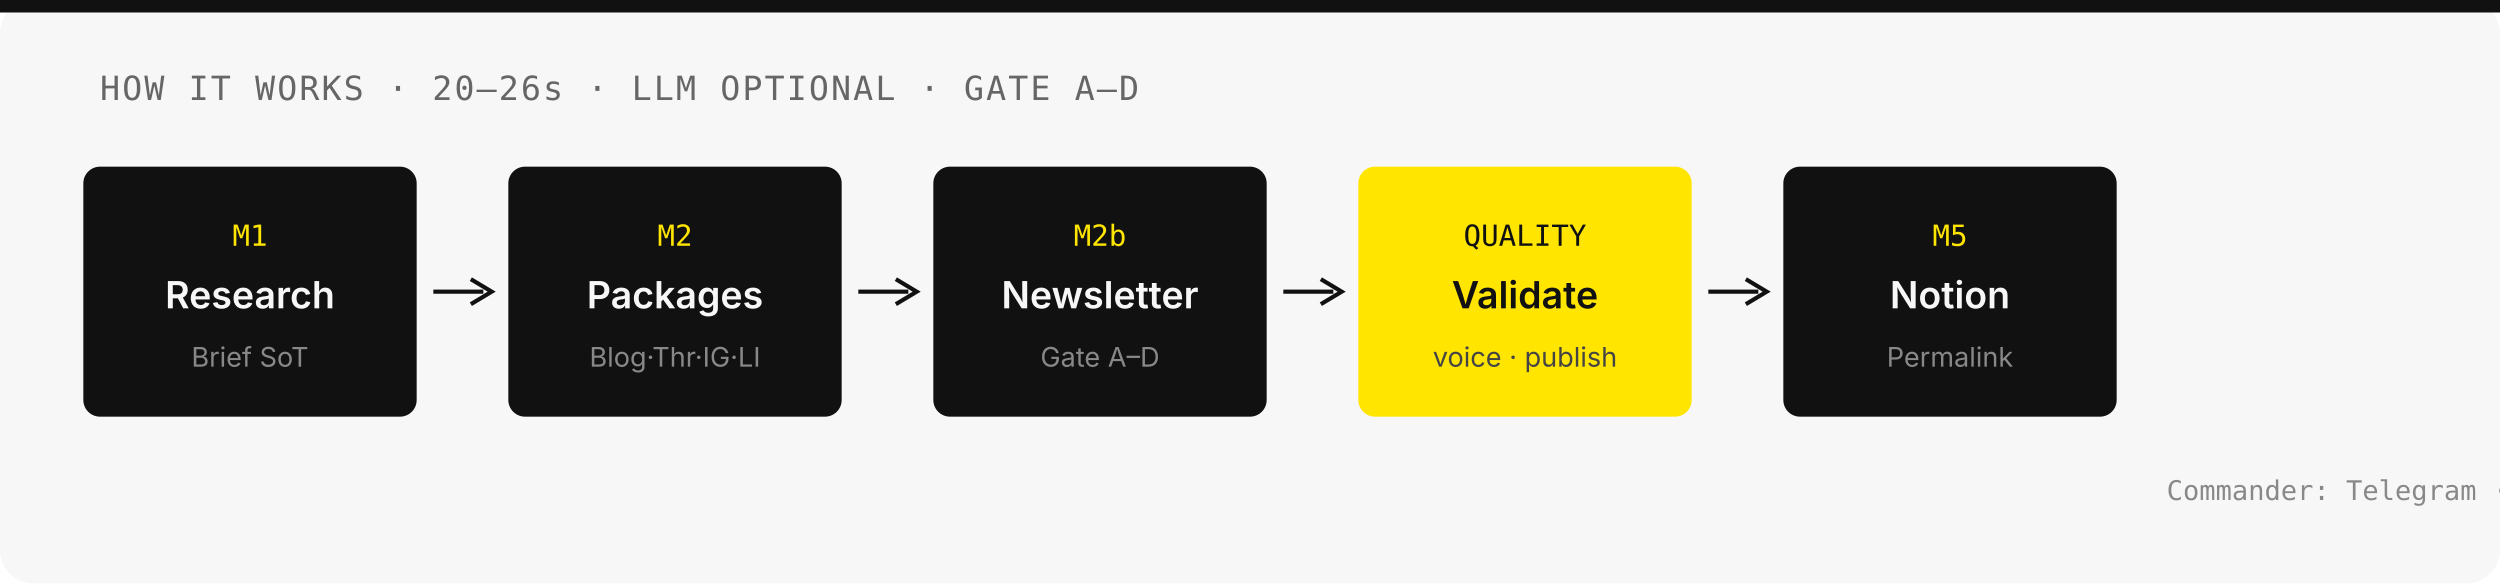
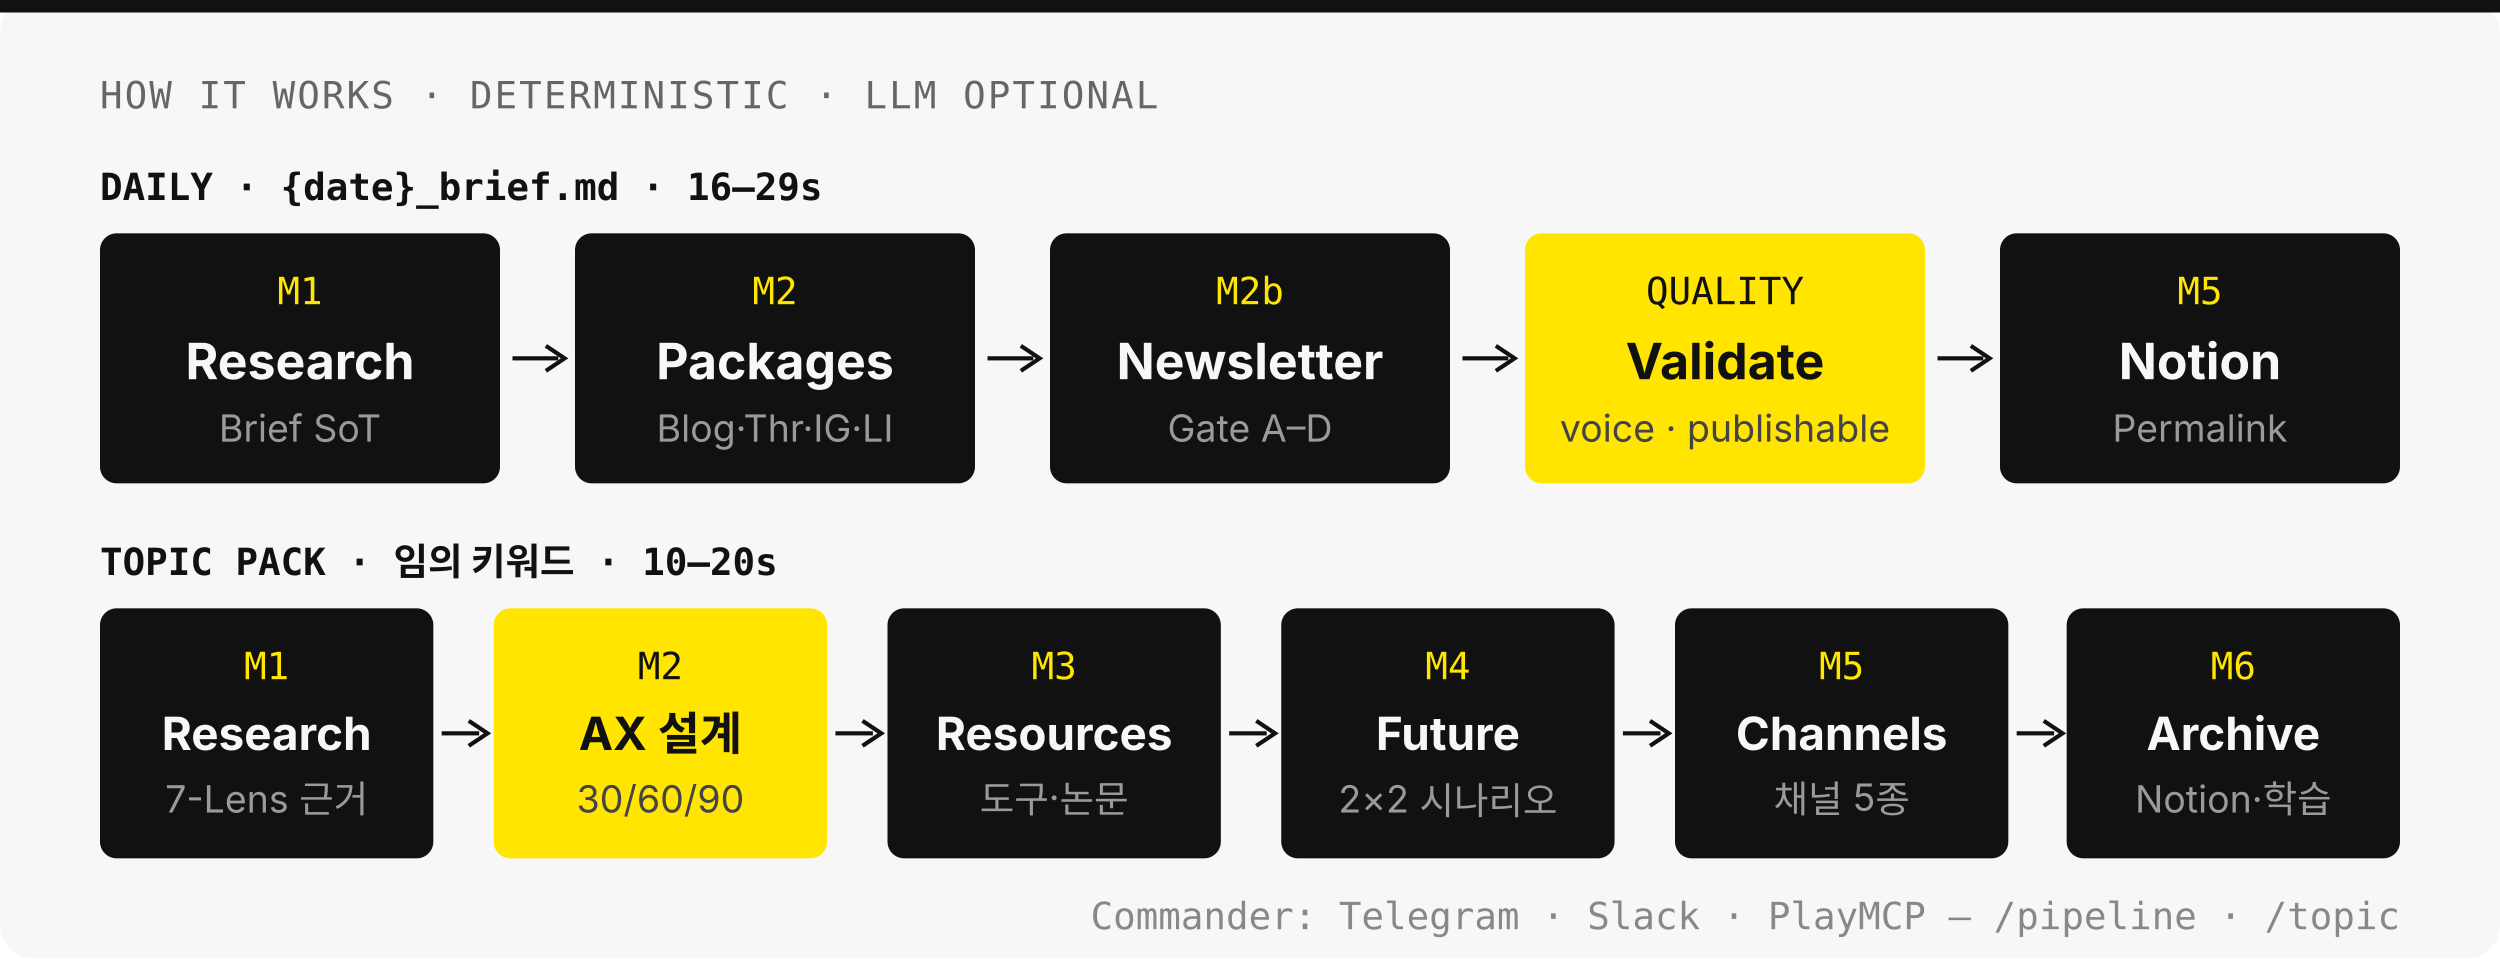
- <svg xmlns="http://www.w3.org/2000/svg" width="100%" height="100%" viewBox="0 0 1200 280" role="img" aria-labelledby="wf-title wf-desc">
-   <rect width="1200" height="280" rx="16" fill="#F7F7F7" />
+ <svg xmlns="http://www.w3.org/2000/svg" width="100%" height="100%" viewBox="0 0 1200 460" role="img" aria-labelledby="wf-title wf-desc">
+   <rect width="1200" height="460" rx="16" fill="#F7F7F7" />
  <rect x="0" y="0" width="1200" height="6" fill="#111111" />
-   <text x="48" y="48" font-family="ui-monospace, SFMono-Regular, Menlo, monospace" font-size="16" fill="#666666" letter-spacing="1">HOW IT WORKS · 20–26s · LLM OPTIONAL · GATE A–D</text>
-   <g font-family="-apple-system, BlinkMacSystemFont, Segoe UI, sans-serif">
-     <rect x="40" y="80" width="160" height="120" rx="8" fill="#111111" />
-     <text x="120" y="118" text-anchor="middle" font-size="14" fill="#FFE500" font-family="ui-monospace, SFMono-Regular, Menlo, monospace">M1</text>
-     <text x="120" y="148" text-anchor="middle" font-size="18" font-weight="600" fill="#F7F7F7">Research</text>
-     <text x="120" y="176" text-anchor="middle" font-size="13" fill="#888888">Brief SoT</text>
-     <path d="M208 140 L232 140" stroke="#111111" stroke-width="2" />
-     <path d="M226 134 L236 140 L226 146" fill="none" stroke="#111111" stroke-width="2" />
-     <rect x="244" y="80" width="160" height="120" rx="8" fill="#111111" />
-     <text x="324" y="118" text-anchor="middle" font-size="14" fill="#FFE500" font-family="ui-monospace, SFMono-Regular, Menlo, monospace">M2</text>
-     <text x="324" y="148" text-anchor="middle" font-size="18" font-weight="600" fill="#F7F7F7">Packages</text>
-     <text x="324" y="176" text-anchor="middle" font-size="13" fill="#888888">Blog·Thr·IG·LI</text>
-     <path d="M412 140 L436 140" stroke="#111111" stroke-width="2" />
-     <path d="M430 134 L440 140 L430 146" fill="none" stroke="#111111" stroke-width="2" />
-     <rect x="448" y="80" width="160" height="120" rx="8" fill="#111111" />
-     <text x="528" y="118" text-anchor="middle" font-size="14" fill="#FFE500" font-family="ui-monospace, SFMono-Regular, Menlo, monospace">M2b</text>
-     <text x="528" y="148" text-anchor="middle" font-size="18" font-weight="600" fill="#F7F7F7">Newsletter</text>
-     <text x="528" y="176" text-anchor="middle" font-size="13" fill="#888888">Gate A–D</text>
-     <path d="M616 140 L640 140" stroke="#111111" stroke-width="2" />
-     <path d="M634 134 L644 140 L634 146" fill="none" stroke="#111111" stroke-width="2" />
-     <rect x="652" y="80" width="160" height="120" rx="8" fill="#FFE500" />
-     <text x="732" y="118" text-anchor="middle" font-size="14" fill="#111111" font-family="ui-monospace, SFMono-Regular, Menlo, monospace">QUALITY</text>
-     <text x="732" y="148" text-anchor="middle" font-size="18" font-weight="600" fill="#111111">Validate</text>
-     <text x="732" y="176" text-anchor="middle" font-size="13" fill="#444444">voice · publish</text>
-     <path d="M820 140 L844 140" stroke="#111111" stroke-width="2" />
-     <path d="M838 134 L848 140 L838 146" fill="none" stroke="#111111" stroke-width="2" />
-     <rect x="856" y="80" width="160" height="120" rx="8" fill="#111111" />
-     <text x="936" y="118" text-anchor="middle" font-size="14" fill="#FFE500" font-family="ui-monospace, SFMono-Regular, Menlo, monospace">M5</text>
-     <text x="936" y="148" text-anchor="middle" font-size="18" font-weight="600" fill="#F7F7F7">Notion</text>
-     <text x="936" y="176" text-anchor="middle" font-size="13" fill="#888888">Permalink</text>
-     <text x="1040" y="240" font-family="ui-monospace, SFMono-Regular, Menlo, monospace" font-size="13" fill="#888888">Commander: Telegram · Slack · PlayMCP</text>
+   <text x="48" y="52" font-family="ui-monospace, SFMono-Regular, Menlo, monospace" font-size="18" fill="#666666" letter-spacing="1">HOW IT WORKS · DETERMINISTIC · LLM OPTIONAL</text>
+   <g id="daily-row" font-family="-apple-system, BlinkMacSystemFont, 'Apple SD Gothic Neo', 'Segoe UI', 'Malgun Gothic', 'Noto Sans KR', sans-serif">
+     <text x="48" y="96" font-family="ui-monospace, SFMono-Regular, Menlo, monospace" font-size="18" font-weight="700" fill="#111111">DAILY · {date}_brief.md · 16–29s</text>
+     <rect x="48" y="112" width="192" height="120" rx="8" fill="#111111" />
+     <text x="144" y="146" text-anchor="middle" font-family="ui-monospace, SFMono-Regular, Menlo, monospace" font-size="18" fill="#FFE500">M1</text>
+     <text x="144" y="182" text-anchor="middle" font-size="24" font-weight="700" fill="#F7F7F7">Research</text>
+     <text x="144" y="212" text-anchor="middle" font-size="18" fill="#9A9A9A">Brief SoT</text>
+     <path d="M246 172 L268 172" stroke="#111111" stroke-width="2" />
+     <path d="M262 166 L271 172 L262 178" fill="none" stroke="#111111" stroke-width="2" />
+     <rect x="276" y="112" width="192" height="120" rx="8" fill="#111111" />
+     <text x="372" y="146" text-anchor="middle" font-family="ui-monospace, SFMono-Regular, Menlo, monospace" font-size="18" fill="#FFE500">M2</text>
+     <text x="372" y="182" text-anchor="middle" font-size="24" font-weight="700" fill="#F7F7F7">Packages</text>
+     <text x="372" y="212" text-anchor="middle" font-size="18" fill="#9A9A9A">Blog·Thr·IG·LI</text>
+     <path d="M474 172 L496 172" stroke="#111111" stroke-width="2" />
+     <path d="M490 166 L499 172 L490 178" fill="none" stroke="#111111" stroke-width="2" />
+     <rect x="504" y="112" width="192" height="120" rx="8" fill="#111111" />
+     <text x="600" y="146" text-anchor="middle" font-family="ui-monospace, SFMono-Regular, Menlo, monospace" font-size="18" fill="#FFE500">M2b</text>
+     <text x="600" y="182" text-anchor="middle" font-size="24" font-weight="700" fill="#F7F7F7">Newsletter</text>
+     <text x="600" y="212" text-anchor="middle" font-size="18" fill="#9A9A9A">Gate A–D</text>
+     <path d="M702 172 L724 172" stroke="#111111" stroke-width="2" />
+     <path d="M718 166 L727 172 L718 178" fill="none" stroke="#111111" stroke-width="2" />
+     <rect x="732" y="112" width="192" height="120" rx="8" fill="#FFE500" />
+     <text x="828" y="146" text-anchor="middle" font-family="ui-monospace, SFMono-Regular, Menlo, monospace" font-size="18" fill="#111111">QUALITY</text>
+     <text x="828" y="182" text-anchor="middle" font-size="24" font-weight="700" fill="#111111">Validate</text>
+     <text x="828" y="212" text-anchor="middle" font-size="18" fill="#444444">voice · publishable</text>
+     <path d="M930 172 L952 172" stroke="#111111" stroke-width="2" />
+     <path d="M946 166 L955 172 L946 178" fill="none" stroke="#111111" stroke-width="2" />
+     <rect x="960" y="112" width="192" height="120" rx="8" fill="#111111" />
+     <text x="1056" y="146" text-anchor="middle" font-family="ui-monospace, SFMono-Regular, Menlo, monospace" font-size="18" fill="#FFE500">M5</text>
+     <text x="1056" y="182" text-anchor="middle" font-size="24" font-weight="700" fill="#F7F7F7">Notion</text>
+     <text x="1056" y="212" text-anchor="middle" font-size="18" fill="#9A9A9A">Permalink</text>
  </g>
+   <g id="topic-row" font-family="-apple-system, BlinkMacSystemFont, 'Apple SD Gothic Neo', 'Segoe UI', 'Malgun Gothic', 'Noto Sans KR', sans-serif">
+     <text x="48" y="276" font-family="ui-monospace, SFMono-Regular, Menlo, monospace" font-size="18" font-weight="700" fill="#111111">TOPIC PACK · 임의 키워드 · 10–20s</text>
+     <rect x="48" y="292" width="160" height="120" rx="8" fill="#111111" />
+     <text x="128" y="326" text-anchor="middle" font-family="ui-monospace, SFMono-Regular, Menlo, monospace" font-size="18" fill="#FFE500">M1</text>
+     <text x="128" y="360" text-anchor="middle" font-size="22" font-weight="700" fill="#F7F7F7">Research</text>
+     <text x="128" y="390" text-anchor="middle" font-size="18" fill="#9A9A9A">7-Lens 근거</text>
+     <path d="M212 352 L230 352" stroke="#111111" stroke-width="2" />
+     <path d="M225 346 L234 352 L225 358" fill="none" stroke="#111111" stroke-width="2" />
+     <rect x="237" y="292" width="160" height="120" rx="8" fill="#FFE500" />
+     <text x="317" y="326" text-anchor="middle" font-family="ui-monospace, SFMono-Regular, Menlo, monospace" font-size="18" fill="#111111">M2</text>
+     <text x="317" y="360" text-anchor="middle" font-size="22" font-weight="700" fill="#111111">AX 설계</text>
+     <text x="317" y="390" text-anchor="middle" font-size="18" fill="#444444">30/60/90</text>
+     <path d="M401 352 L419 352" stroke="#111111" stroke-width="2" />
+     <path d="M414 346 L423 352 L414 358" fill="none" stroke="#111111" stroke-width="2" />
+     <rect x="426" y="292" width="160" height="120" rx="8" fill="#111111" />
+     <text x="506" y="326" text-anchor="middle" font-family="ui-monospace, SFMono-Regular, Menlo, monospace" font-size="18" fill="#FFE500">M3</text>
+     <text x="506" y="360" text-anchor="middle" font-size="22" font-weight="700" fill="#F7F7F7">Resources</text>
+     <text x="506" y="390" text-anchor="middle" font-size="18" fill="#9A9A9A">도구·논문</text>
+     <path d="M590 352 L608 352" stroke="#111111" stroke-width="2" />
+     <path d="M603 346 L612 352 L603 358" fill="none" stroke="#111111" stroke-width="2" />
+     <rect x="615" y="292" width="160" height="120" rx="8" fill="#111111" />
+     <text x="695" y="326" text-anchor="middle" font-family="ui-monospace, SFMono-Regular, Menlo, monospace" font-size="18" fill="#FFE500">M4</text>
+     <text x="695" y="360" text-anchor="middle" font-size="22" font-weight="700" fill="#F7F7F7">Future</text>
+     <text x="695" y="390" text-anchor="middle" font-size="18" fill="#9A9A9A">2×2 시나리오</text>
+     <path d="M779 352 L797 352" stroke="#111111" stroke-width="2" />
+     <path d="M792 346 L801 352 L792 358" fill="none" stroke="#111111" stroke-width="2" />
+     <rect x="804" y="292" width="160" height="120" rx="8" fill="#111111" />
+     <text x="884" y="326" text-anchor="middle" font-family="ui-monospace, SFMono-Regular, Menlo, monospace" font-size="18" fill="#FFE500">M5</text>
+     <text x="884" y="360" text-anchor="middle" font-size="22" font-weight="700" fill="#F7F7F7">Channels</text>
+     <text x="884" y="390" text-anchor="middle" font-size="18" fill="#9A9A9A">채널 5종</text>
+     <path d="M968 352 L986 352" stroke="#111111" stroke-width="2" />
+     <path d="M981 346 L990 352 L981 358" fill="none" stroke="#111111" stroke-width="2" />
+     <rect x="992" y="292" width="160" height="120" rx="8" fill="#111111" />
+     <text x="1072" y="326" text-anchor="middle" font-family="ui-monospace, SFMono-Regular, Menlo, monospace" font-size="18" fill="#FFE500">M6</text>
+     <text x="1072" y="360" text-anchor="middle" font-size="22" font-weight="700" fill="#F7F7F7">Archive</text>
+     <text x="1072" y="390" text-anchor="middle" font-size="18" fill="#9A9A9A">Notion·학습</text>
+   </g>
+   <text x="1152" y="446" text-anchor="end" font-family="ui-monospace, SFMono-Regular, Menlo, monospace" font-size="18" fill="#888888">Commander: Telegram · Slack · PlayMCP — /pipeline · /topic</text>
</svg>
